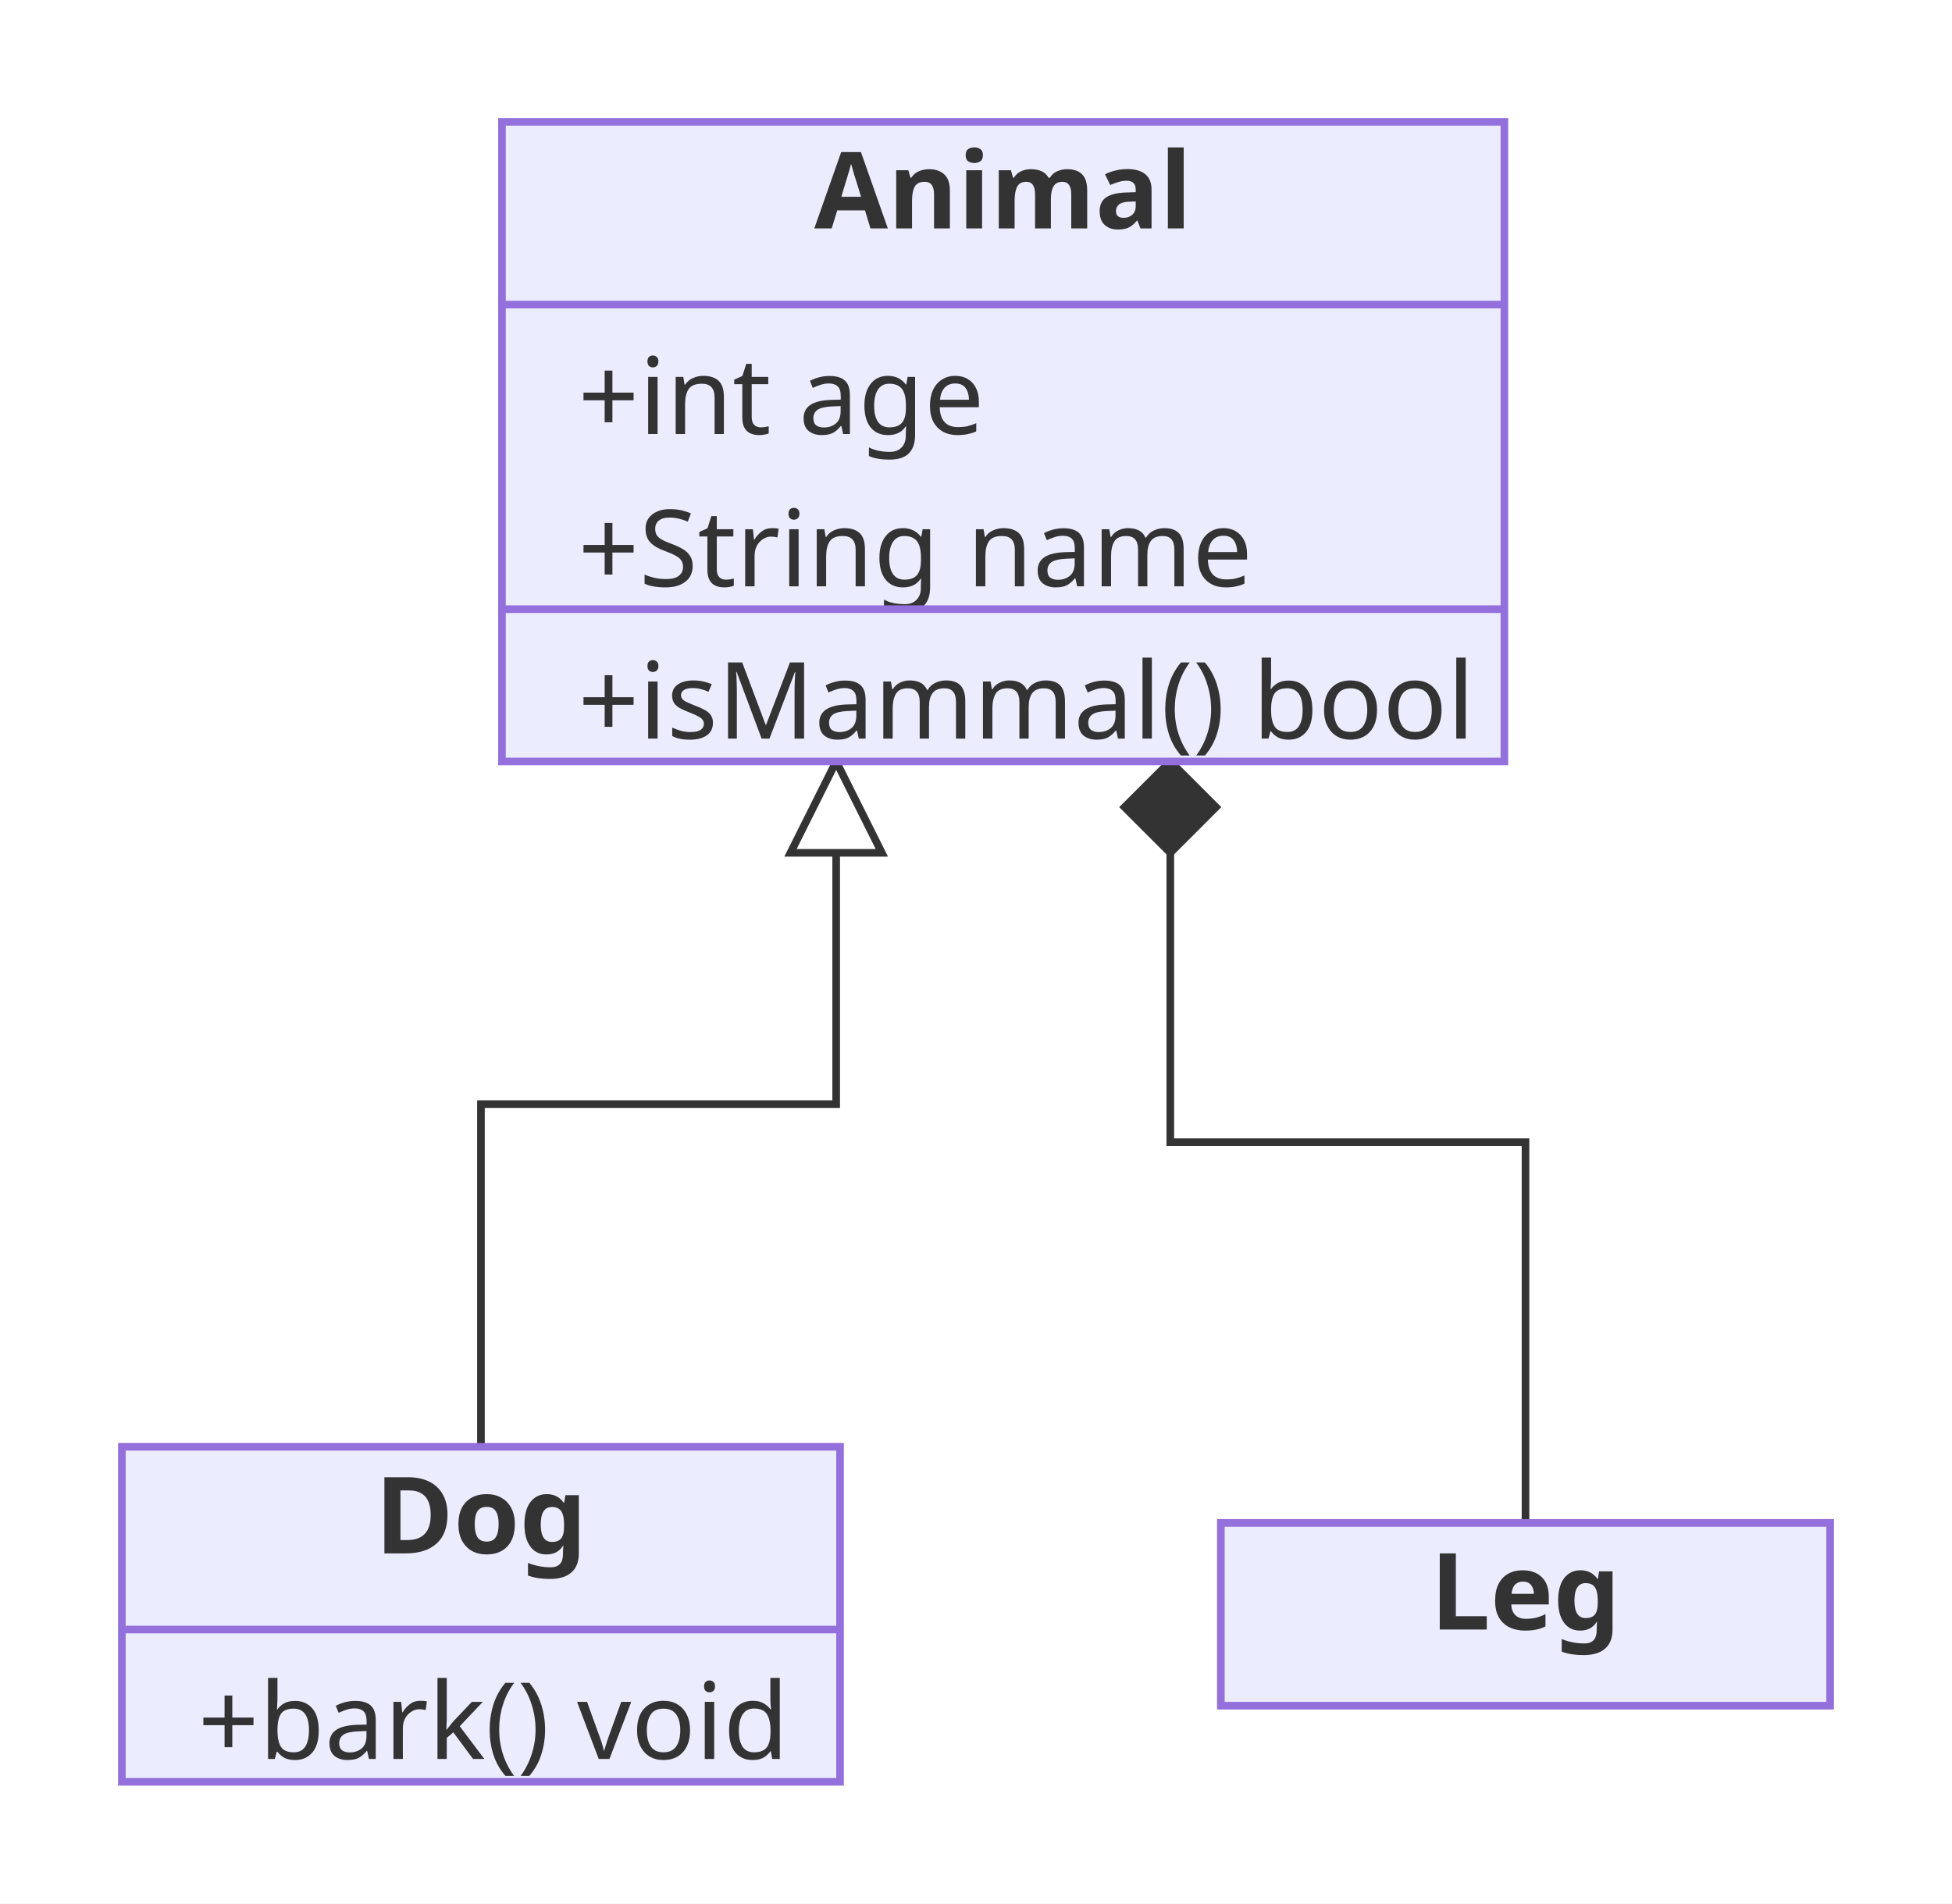
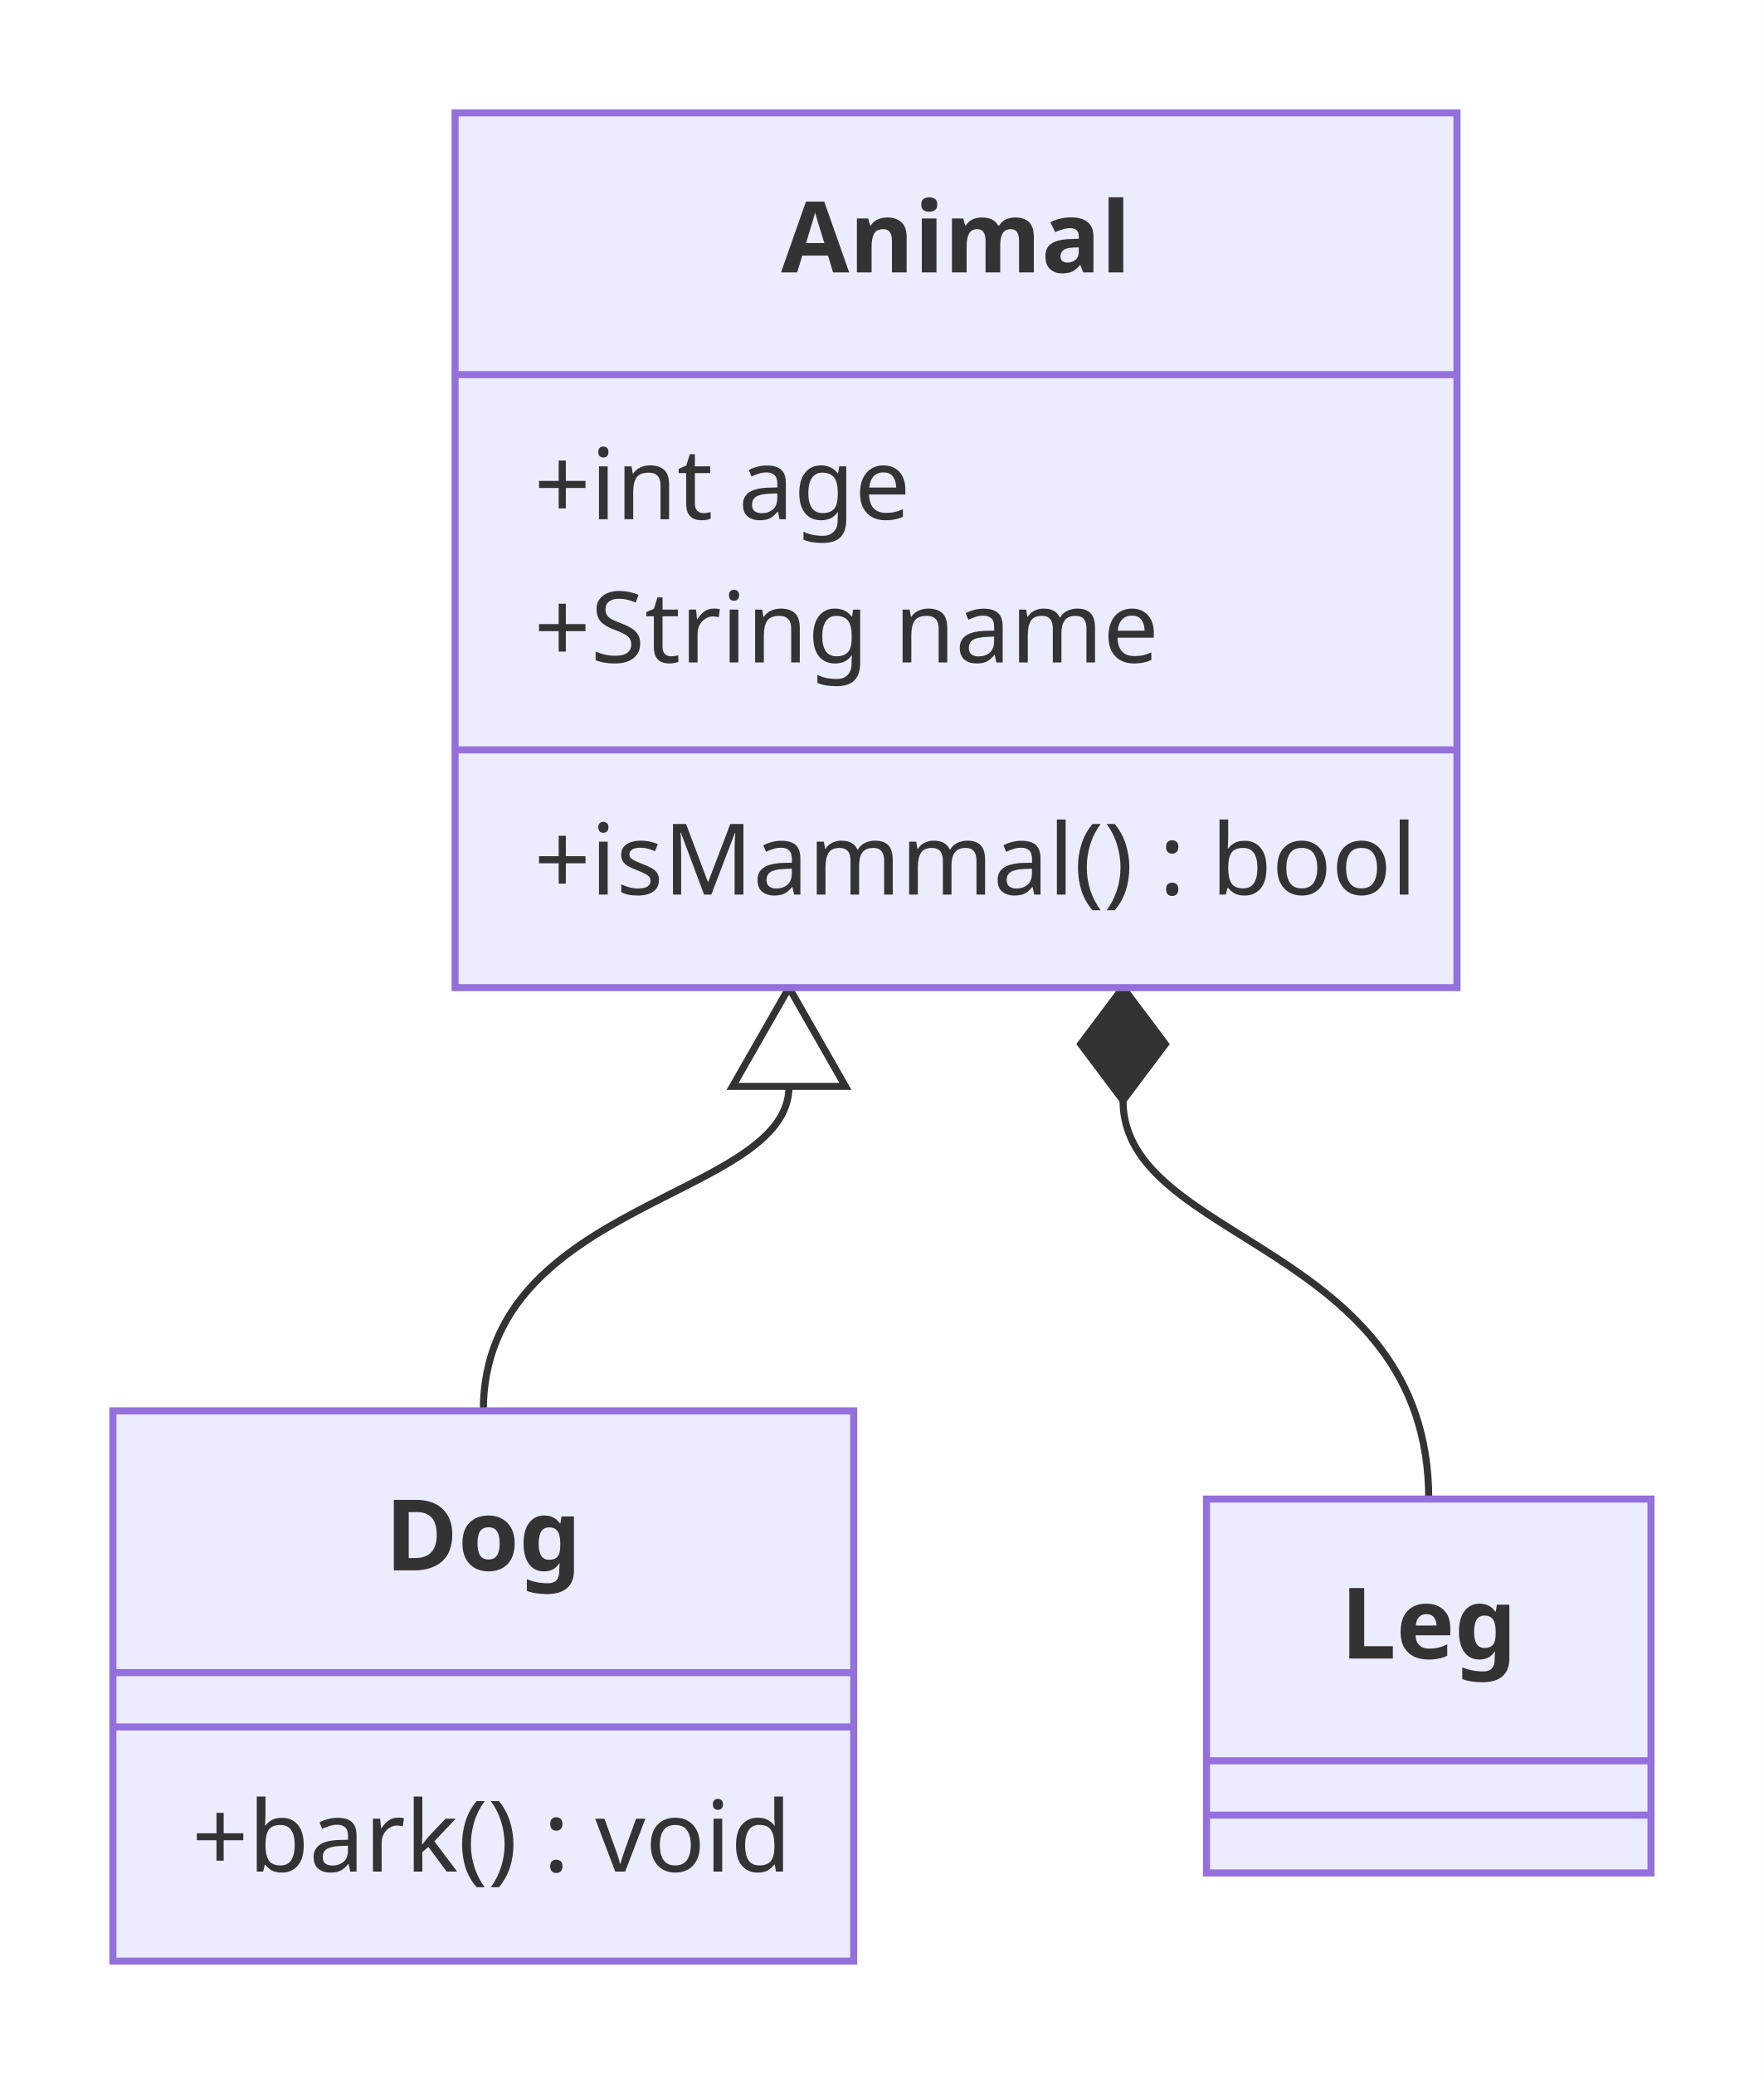
- <svg xmlns="http://www.w3.org/2000/svg" role="img" width="256.3" height="250" viewBox="0 0 256.3 250" font-family="sans-serif" font-size="14">
+ <svg xmlns="http://www.w3.org/2000/svg" role="img" width="250" height="294" viewBox="0 0 250 294" font-family="sans-serif" font-size="14">
  <rect width="100%" height="100%" fill="#ffffff" />
  <g transform="translate(16,16)">
-     <path d="M93.79,84 L93.79,129 L47.15,129 L47.15,174" fill="none" stroke="#333333" />
-     <path d="M93.79,84 L87.79,96 L99.79,96 Z" fill="#ffffff" stroke="#333333" />
-     <path d="M137.66,84 L137.66,134 L184.3,134 L184.3,184" fill="none" stroke="#333333" />
-     <path d="M137.66,84 L131.66,90 L137.66,96 L143.66,90 Z" fill="#333333" stroke="#333333" />
-     <rect x="49.91" y="0" width="131.62" height="84" fill="#ECECFF" stroke="#9370DB" />
-     <text x="115.72" y="14" fill="#333333" text-anchor="middle" font-weight="bold">Animal</text>
-     <line x1="49.91" y1="24" x2="181.53" y2="24" stroke="#9370DB" />
-     <text x="59.91" y="41" fill="#333333">+int age</text>
-     <text x="59.91" y="61" fill="#333333">+String name</text>
-     <line x1="49.91" y1="64" x2="181.53" y2="64" stroke="#9370DB" />
-     <text x="59.91" y="81" fill="#333333">+isMammal() bool</text>
-     <rect x="0" y="174" width="94.3" height="44" fill="#ECECFF" stroke="#9370DB" />
-     <text x="47.15" y="188" fill="#333333" text-anchor="middle" font-weight="bold">Dog</text>
-     <line x1="0" y1="198" x2="94.3" y2="198" stroke="#9370DB" />
-     <text x="10" y="215" fill="#333333">+bark() void</text>
-     <rect x="144.3" y="184" width="80" height="24" fill="#ECECFF" stroke="#9370DB" />
-     <text x="184.3" y="198" fill="#333333" text-anchor="middle" font-weight="bold">Leg</text>
+     <path d="M95.83,138 C95.83,154 52.5,154 52.5,184" fill="none" stroke="#333333" />
+     <path d="M95.83,124 L87.83,138 L103.83,138 Z" fill="#ffffff" stroke="#333333" />
+     <path d="M143.17,140 C143.17,160.25 186.5,160.25 186.5,196.5" fill="none" stroke="#333333" />
+     <path d="M143.17,124 L137.17,132 L143.17,140 L149.17,132 Z" fill="#333333" stroke="#333333" />
+     <rect x="48.5" y="0" width="142" height="124" fill="#ECECFF" stroke="#9370DB" />
+     <text x="119.5" y="22.61" fill="#333333" text-anchor="middle" font-weight="bold">Animal</text>
+     <line x1="48.5" y1="37.1" x2="190.5" y2="37.1" stroke="#9370DB" />
+     <text x="59.7" y="57.61" fill="#333333">+int age</text>
+     <text x="59.7" y="77.91" fill="#333333">+String name</text>
+     <line x1="48.5" y1="90.3" x2="190.5" y2="90.3" stroke="#9370DB" />
+     <text x="59.7" y="110.81" fill="#333333">+isMammal() : bool</text>
+     <rect x="0" y="184" width="105" height="78" fill="#ECECFF" stroke="#9370DB" />
+     <text x="52.5" y="206.61" fill="#333333" text-anchor="middle" font-weight="bold">Dog</text>
+     <line x1="0" y1="221.1" x2="105" y2="221.1" stroke="#9370DB" />
+     <line x1="0" y1="228.8" x2="105" y2="228.8" stroke="#9370DB" />
+     <text x="11.2" y="249.31" fill="#333333">+bark() : void</text>
+     <rect x="155" y="196.5" width="63" height="53" fill="#ECECFF" stroke="#9370DB" />
+     <text x="186.5" y="219.11" fill="#333333" text-anchor="middle" font-weight="bold">Leg</text>
+     <line x1="155" y1="233.6" x2="218" y2="233.6" stroke="#9370DB" />
+     <line x1="155" y1="241.3" x2="218" y2="241.3" stroke="#9370DB" />
  </g>
</svg>
